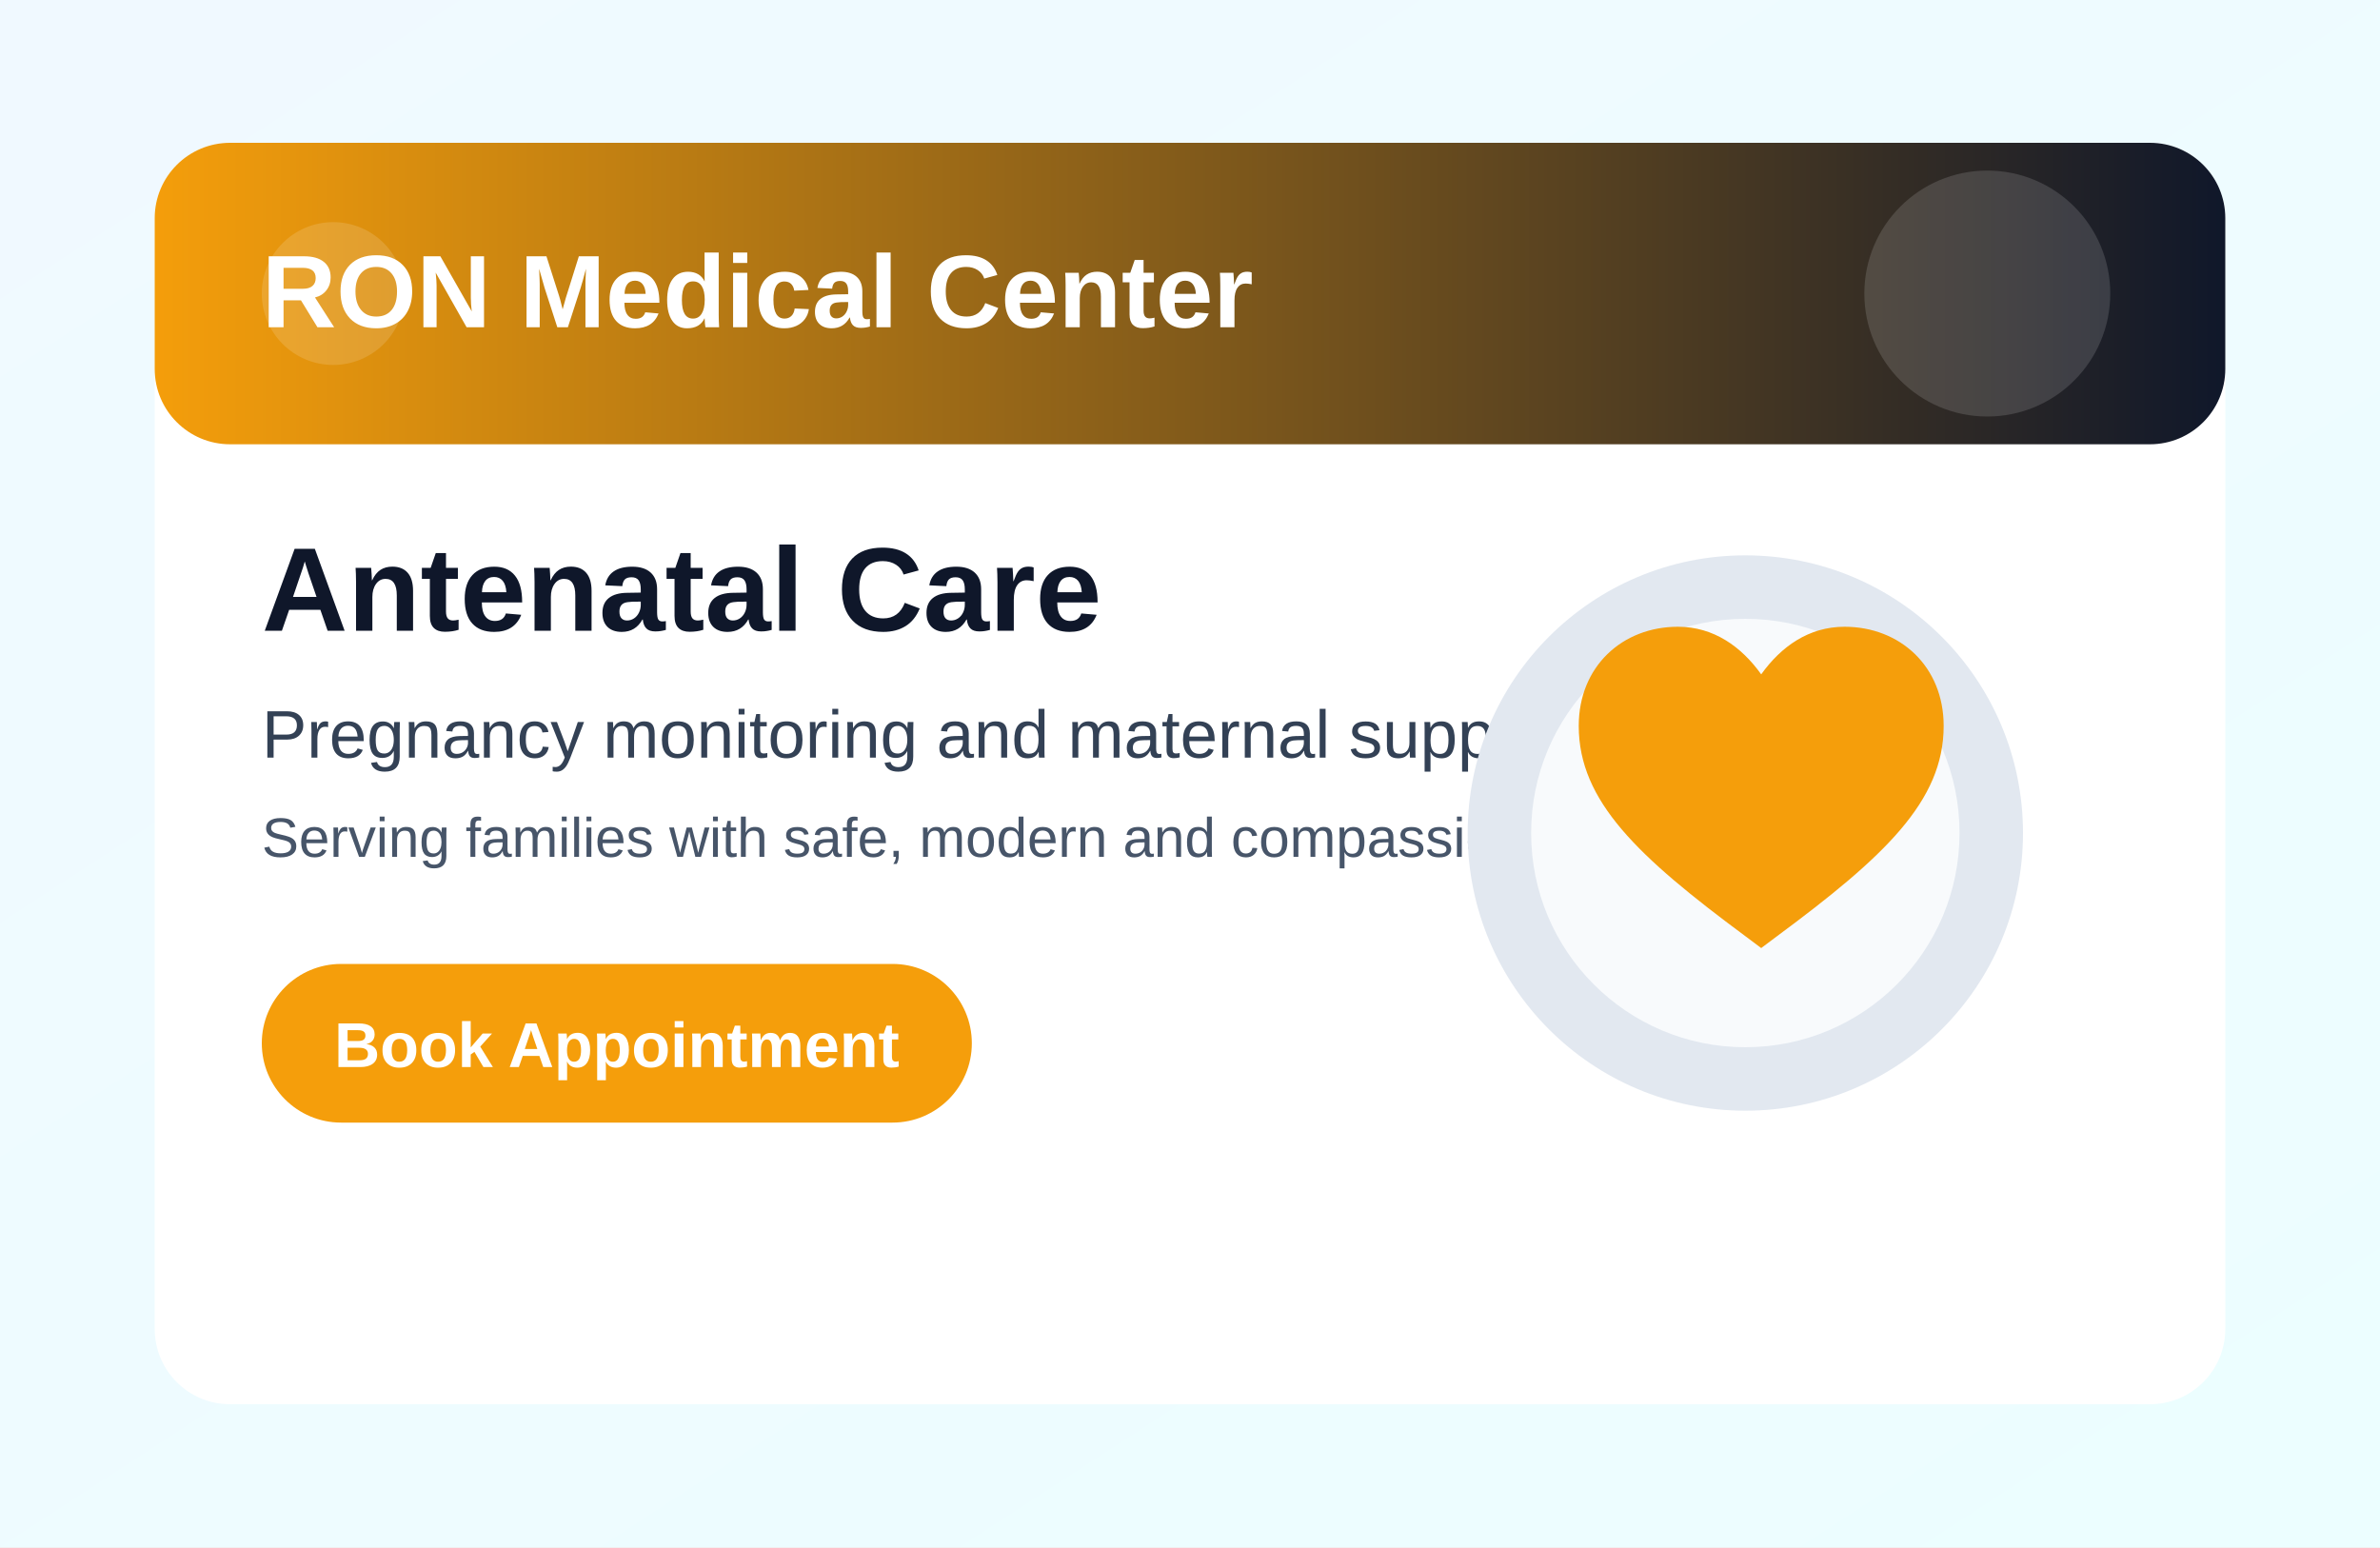
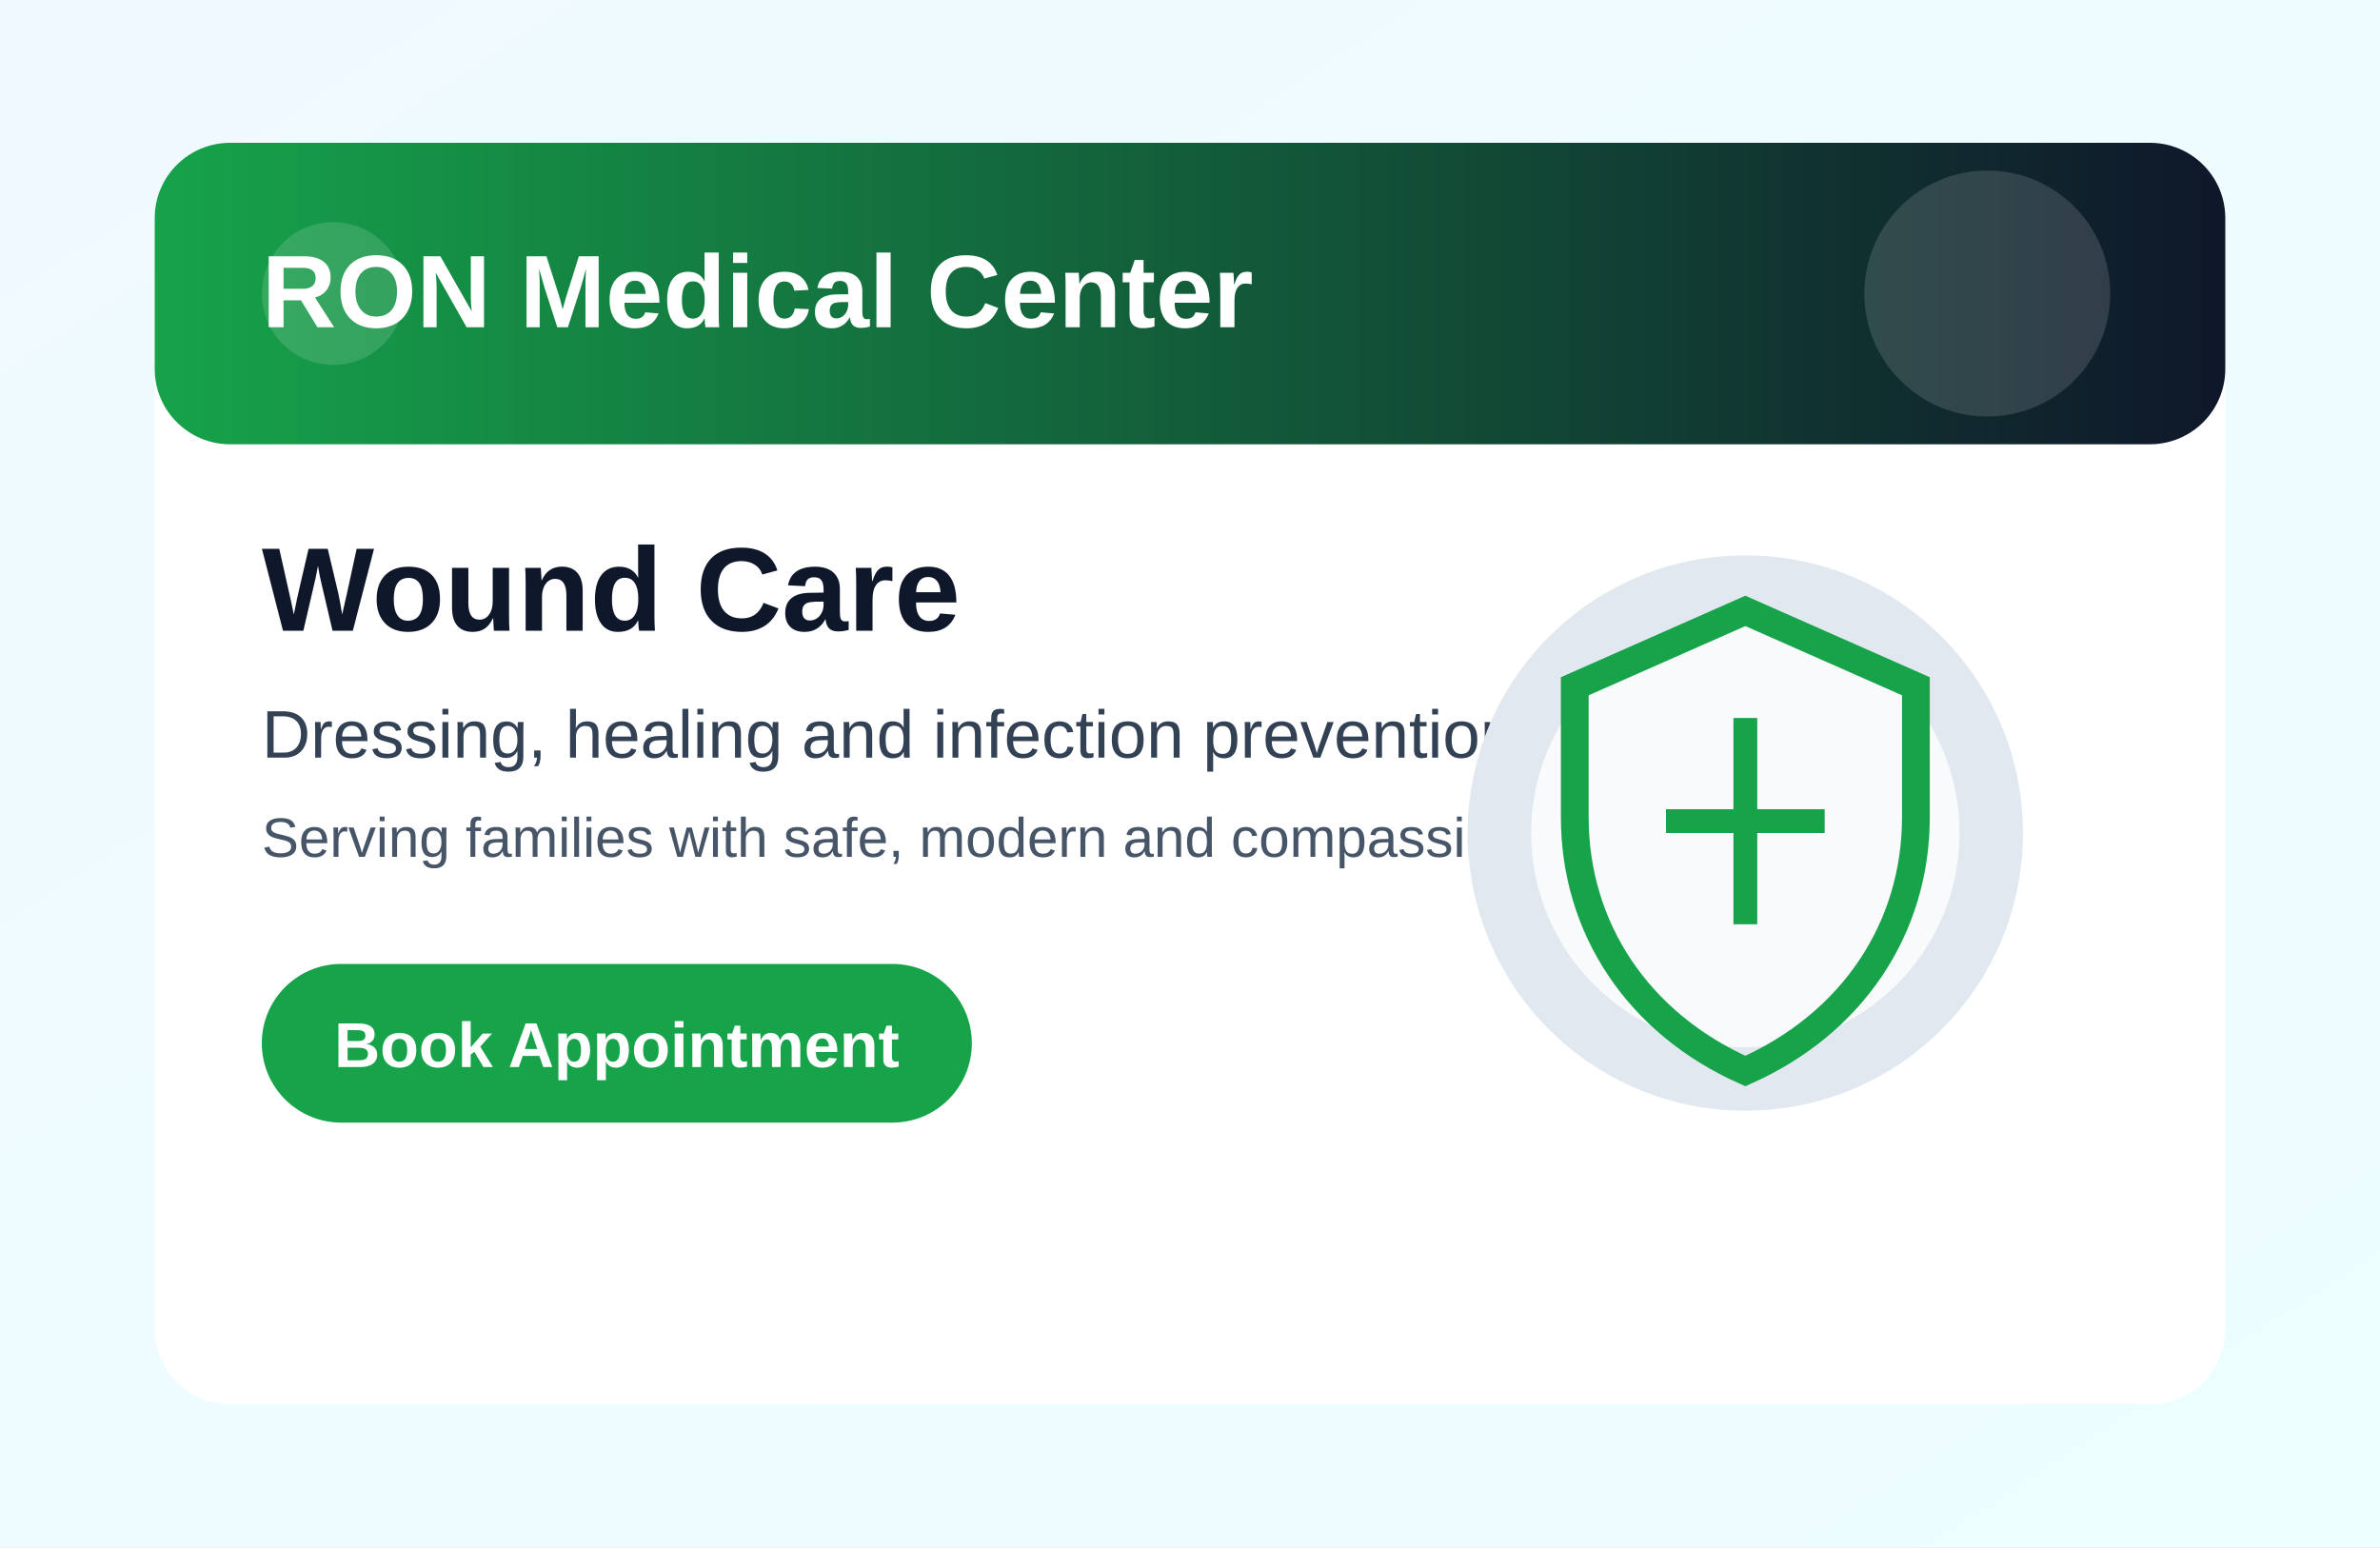
<svg xmlns="http://www.w3.org/2000/svg" viewBox="0 0 1200 780" role="img" aria-labelledby="title desc">
  <defs>
    <linearGradient id="bg" x1="0" y1="0" x2="1" y2="1">
      <stop offset="0%" stop-color="#f0f9ff" />
      <stop offset="100%" stop-color="#ecfeff" />
    </linearGradient>
    <linearGradient id="band" x1="0" y1="0" x2="1" y2="0">
-       <stop offset="0%" stop-color="#f59e0b" />
+       <stop offset="0%" stop-color="#16a34a" />
      <stop offset="100%" stop-color="#0f172a" />
    </linearGradient>
  </defs>
  <rect width="1200" height="780" fill="url(#bg)" />
  <rect x="78" y="72" width="1044" height="636" rx="38" fill="#ffffff" />
  <rect x="78" y="72" width="1044" height="152" rx="38" fill="url(#band)" />
  <circle cx="1002" cy="148" r="62" fill="#ffffff" opacity="0.14" />
  <circle cx="168" cy="148" r="36" fill="#ffffff" opacity="0.14" />
  <text x="132" y="165" fill="#ffffff" font-family="Segoe UI, Arial, sans-serif" font-size="52" font-weight="700">RON Medical Center</text>
-   <text x="132" y="318" fill="#0f172a" font-family="Segoe UI, Arial, sans-serif" font-size="60" font-weight="700">Antenatal Care</text>
-   <text x="132" y="382" fill="#334155" font-family="Segoe UI, Arial, sans-serif" font-size="34">Pregnancy monitoring and maternal support</text>
+   <text x="132" y="318" fill="#0f172a" font-family="Segoe UI, Arial, sans-serif" font-size="60" font-weight="700">Wound Care</text>
+   <text x="132" y="382" fill="#334155" font-family="Segoe UI, Arial, sans-serif" font-size="34">Dressing, healing and infection prevention</text>
  <text x="132" y="432" fill="#475569" font-family="Segoe UI, Arial, sans-serif" font-size="28">Serving families with safe, modern and compassionate care.</text>
-   <rect x="132" y="486" width="358" height="80" rx="40" fill="#f59e0b" />
+   <rect x="132" y="486" width="358" height="80" rx="40" fill="#16a34a" />
  <text x="311" y="538" text-anchor="middle" fill="#ffffff" font-family="Segoe UI, Arial, sans-serif" font-size="32" font-weight="700">Book Appointment</text>
  <g transform="translate(880,420)">
    <circle cx="0" cy="0" r="140" fill="#e2e8f0" />
    <circle cx="0" cy="0" r="108" fill="#f8fafc" />
-     <path d="M0 52C-54 12 -84 -16 -84 -54C-84 -84 -62 -104 -34 -104C-16 -104 -2 -94 8 -80C18 -94 32 -104 50 -104C78 -104 100 -84 100 -54C100 -16 70 12 16 52L8 58L0 52Z" fill="#f59e0b" />
+     <path d="M0 -112L86 -74V-8C86 48 54 96 0 120C-54 96 -86 48 -86 -8V-74L0 -112Z" fill="none" stroke="#16a34a" stroke-width="14" />
+     <path d="M0 -58V46M-40 -6H40" stroke="#16a34a" stroke-width="12" />
  </g>
</svg>
